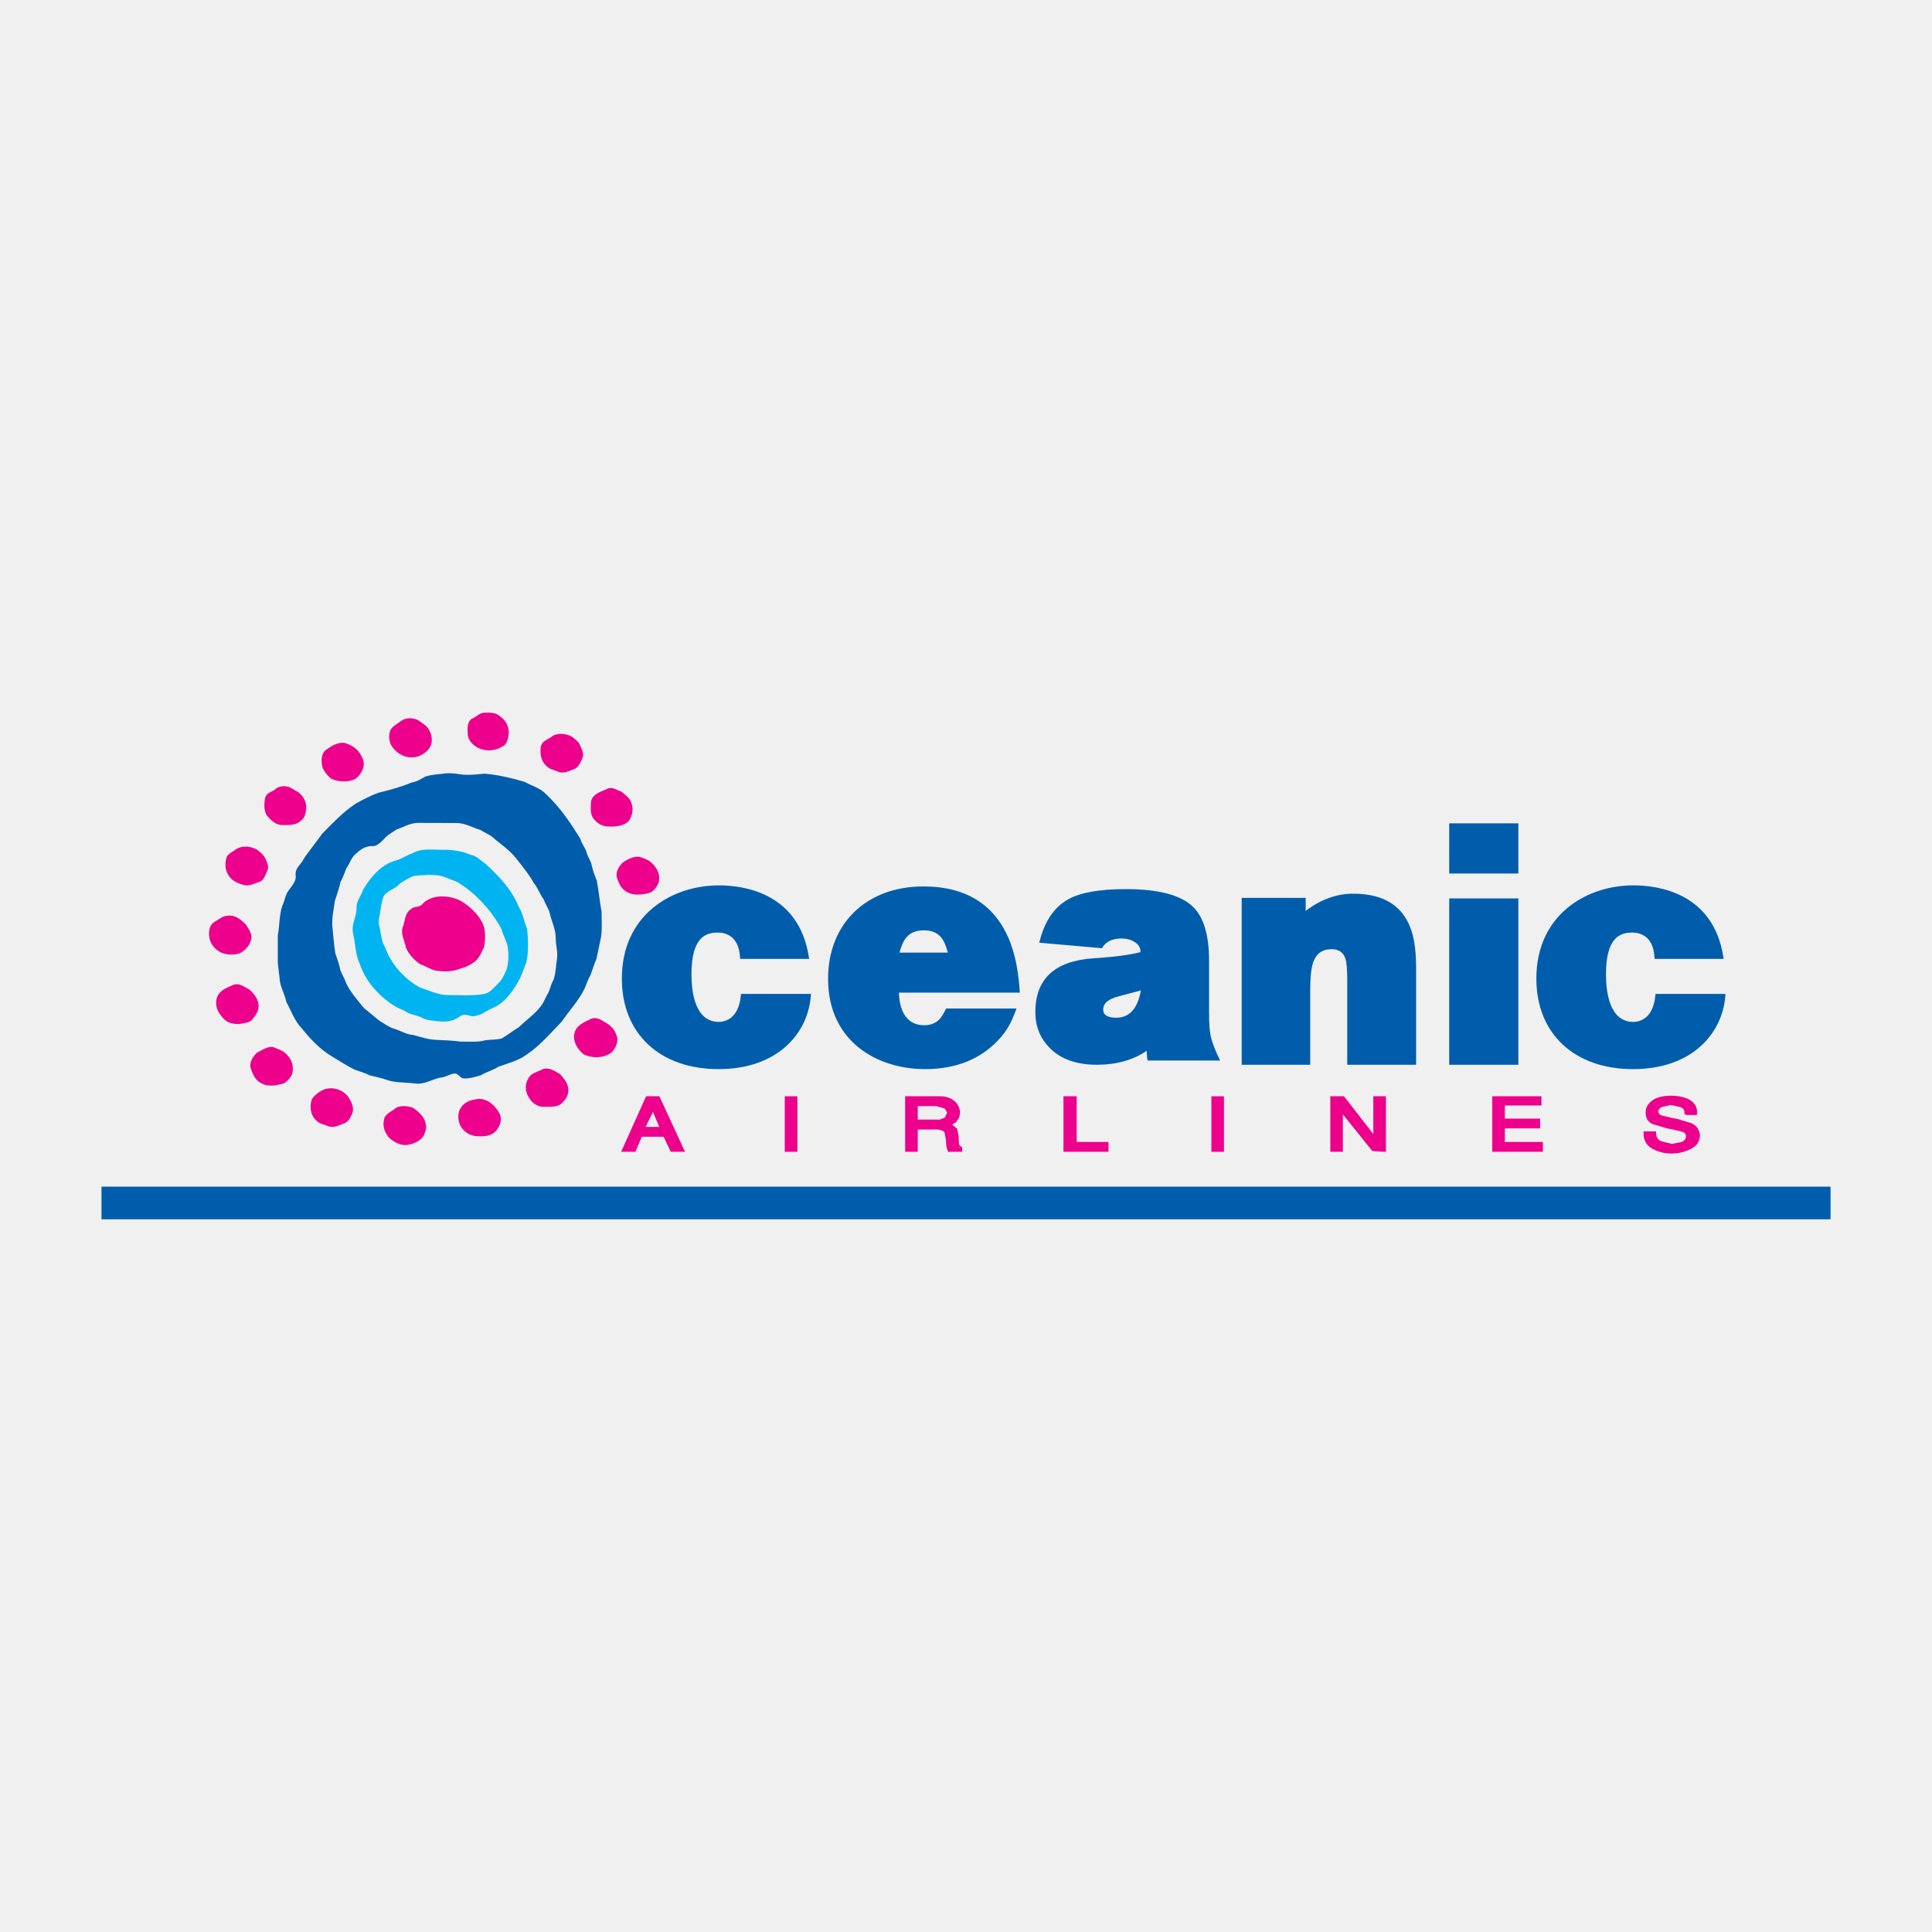
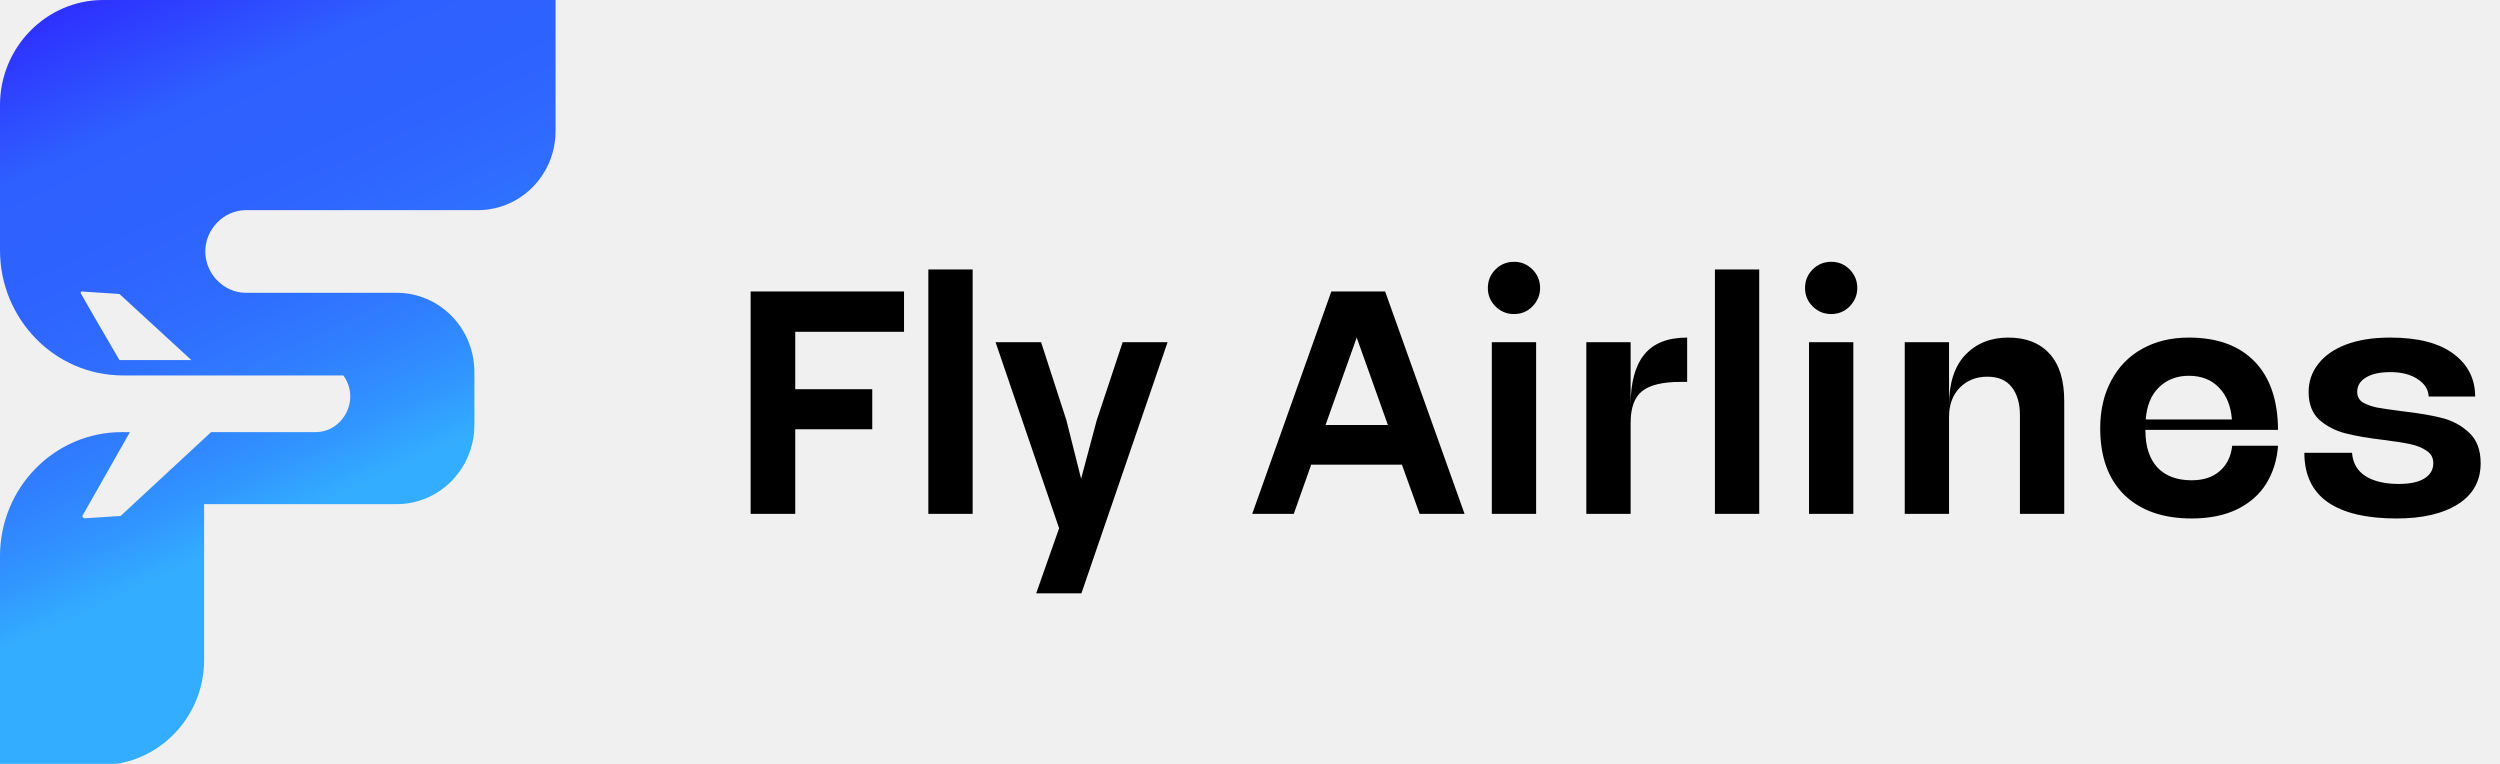
- <svg xmlns="http://www.w3.org/2000/svg" width="184.93pt" height="184.93pt" viewBox="0 0 184.93 184.93" version="1.1">
+ <svg xmlns="http://www.w3.org/2000/svg" width="180" height="55" viewBox="0 0 180 55" fill="none">
+   <path d="M54.046 20.984H65.09V23.888H57.258V28.024H62.802V30.906H57.258V37H54.046V20.984ZM70.031 19.4V37H66.841V19.4H70.031ZM84.066 24.636L77.862 42.72H74.606L76.256 38.034L71.68 24.636H74.958L76.784 30.268L77.84 34.47L78.962 30.268L80.832 24.636H84.066ZM100.939 33.458H94.405L93.151 37H90.159L95.857 20.984H99.729L105.449 37H102.215L100.939 33.458ZM99.927 30.598L97.683 24.306L95.439 30.598H99.927ZM107.125 20.742C107.125 20.214 107.308 19.767 107.675 19.4C108.041 19.033 108.489 18.85 109.017 18.85C109.53 18.85 109.97 19.033 110.337 19.4C110.703 19.767 110.887 20.214 110.887 20.742C110.887 21.241 110.703 21.681 110.337 22.062C109.97 22.429 109.53 22.612 109.017 22.612C108.489 22.612 108.041 22.429 107.675 22.062C107.308 21.695 107.125 21.255 107.125 20.742ZM110.601 24.636V37H107.411V24.636H110.601ZM117.405 29.168C117.405 27.54 117.735 26.323 118.395 25.516C119.055 24.709 120.082 24.306 121.475 24.306V27.496H121.013C119.722 27.496 118.798 27.716 118.241 28.156C117.684 28.596 117.405 29.359 117.405 30.444V37H114.215V24.636H117.405V29.168ZM126.664 19.4V37H123.474V19.4H126.664ZM129.963 20.742C129.963 20.214 130.146 19.767 130.513 19.4C130.879 19.033 131.327 18.85 131.855 18.85C132.368 18.85 132.808 19.033 133.175 19.4C133.541 19.767 133.725 20.214 133.725 20.742C133.725 21.241 133.541 21.681 133.175 22.062C132.808 22.429 132.368 22.612 131.855 22.612C131.327 22.612 130.879 22.429 130.513 22.062C130.146 21.695 129.963 21.255 129.963 20.742ZM133.439 24.636V37H130.249V24.636H133.439ZM144.599 24.306C145.875 24.306 146.865 24.695 147.569 25.472C148.273 26.235 148.625 27.371 148.625 28.882V37H145.435V29.894C145.435 29.043 145.237 28.369 144.841 27.87C144.46 27.371 143.873 27.122 143.081 27.122C142.289 27.122 141.629 27.386 141.101 27.914C140.588 28.442 140.331 29.146 140.331 30.026V37H137.141V24.636H140.331V29.168C140.331 27.584 140.72 26.381 141.497 25.56C142.289 24.724 143.323 24.306 144.599 24.306ZM157.793 34.58C158.644 34.58 159.318 34.36 159.817 33.92C160.33 33.48 160.631 32.871 160.719 32.094H164.019C163.946 33.106 163.667 34.008 163.183 34.8C162.699 35.592 161.995 36.215 161.071 36.67C160.162 37.11 159.069 37.33 157.793 37.33C155.74 37.33 154.126 36.765 152.953 35.636C151.794 34.492 151.215 32.893 151.215 30.84C151.215 29.535 151.479 28.391 152.007 27.408C152.535 26.411 153.276 25.648 154.229 25.12C155.197 24.577 156.319 24.306 157.595 24.306C159.634 24.306 161.21 24.878 162.325 26.022C163.44 27.166 164.004 28.809 164.019 30.95H154.471V31.016C154.471 32.145 154.757 33.025 155.329 33.656C155.916 34.272 156.737 34.58 157.793 34.58ZM157.595 27.056C156.73 27.056 156.011 27.335 155.439 27.892C154.882 28.435 154.566 29.205 154.493 30.202H160.697C160.624 29.234 160.316 28.471 159.773 27.914C159.23 27.342 158.504 27.056 157.595 27.056ZM174.867 28.552C174.838 28.039 174.574 27.621 174.075 27.298C173.576 26.961 172.916 26.792 172.095 26.792C171.347 26.792 170.76 26.924 170.335 27.188C169.924 27.437 169.719 27.782 169.719 28.222C169.719 28.545 169.851 28.794 170.115 28.97C170.394 29.131 170.738 29.256 171.149 29.344C171.56 29.417 172.161 29.505 172.953 29.608C174.112 29.74 175.065 29.901 175.813 30.092C176.576 30.283 177.228 30.635 177.771 31.148C178.328 31.661 178.607 32.395 178.607 33.348C178.607 34.624 178.064 35.607 176.979 36.296C175.894 36.985 174.42 37.33 172.557 37.33C170.386 37.33 168.736 36.941 167.607 36.164C166.478 35.372 165.913 34.184 165.913 32.6H169.345C169.404 33.348 169.734 33.913 170.335 34.294C170.936 34.661 171.728 34.844 172.711 34.844C173.518 34.844 174.134 34.712 174.559 34.448C174.984 34.184 175.197 33.817 175.197 33.348C175.197 32.967 175.043 32.673 174.735 32.468C174.427 32.248 174.038 32.087 173.569 31.984C173.1 31.881 172.454 31.779 171.633 31.676C170.504 31.544 169.572 31.383 168.839 31.192C168.12 31.001 167.504 30.679 166.991 30.224C166.478 29.755 166.221 29.087 166.221 28.222C166.221 27.474 166.448 26.807 166.903 26.22C167.358 25.619 168.025 25.149 168.905 24.812C169.785 24.475 170.848 24.306 172.095 24.306C174.09 24.306 175.608 24.695 176.649 25.472C177.69 26.249 178.211 27.276 178.211 28.552H174.867Z" fill="black" />
+   <g clip-path="url(#clip0)">
+     <path d="M7.432 0C3.34 0 0 3.4 0 7.566V18.022C0 22.952 3.925 27.032 8.852 27.032H24.718C25.971 28.733 24.718 31.113 22.714 31.113H15.198L8.685 37.148L6.096 37.318C6.013 37.318 5.929 37.233 5.929 37.148L9.353 31.113H8.768C3.925 31.113 0 35.108 0 40.039V55.085H7.265C11.357 55.085 14.697 51.685 14.697 47.519V36.298H28.559C31.649 36.298 34.154 33.748 34.154 30.603V26.777C34.154 23.632 31.649 21.082 28.559 21.082H17.703C16.117 21.082 14.781 19.722 14.781 18.107C14.781 16.491 16.117 15.131 17.703 15.131H34.405C37.495 15.131 40 12.581 40 9.436V0H7.432ZM8.601 25.927C8.601 25.927 6.263 21.932 5.846 21.167C5.762 21.082 5.846 20.912 6.013 20.997L8.601 21.167L13.779 25.927H8.601Z" fill="url(#paint0_linear)" />
+   </g>
  <defs>
-     <clipPath id="clip1">
-       <path d="M 0 0 L 184.93 0 L 184.93 184.93 L 0 184.93 Z M 0 0 " />
+     <linearGradient id="paint0_linear" x1="4.898" y1="-6.313" x2="25.204" y2="37.625" gradientUnits="userSpaceOnUse">
+       <stop stop-color="#2E16FF" />
+       <stop offset="0.162" stop-color="#2E38FF" />
+       <stop offset="0.334" stop-color="#2E60FF" />
+       <stop offset="0.501" stop-color="#2E63FF" />
+       <stop offset="0.634" stop-color="#2F6DFF" />
+       <stop offset="0.755" stop-color="#307EFF" />
+       <stop offset="0.869" stop-color="#3195FF" />
+       <stop offset="0.956" stop-color="#33ADFF" />
+     </linearGradient>
+     <clipPath id="clip0">
+       <rect width="40" height="55" fill="white" />
    </clipPath>
  </defs>
-   <g id="surface1">
-     <g clip-path="url(#clip1)" clip-rule="nonzero">
-       <path style=" stroke:none;fill-rule:nonzero;fill:rgb(100%,100%,100%);fill-opacity:0;" d="M 0 184.93 L 184.934 184.93 L 184.934 0 L 0 0 Z M 0 184.93 " />
-     </g>
-     <path style=" stroke:none;fill-rule:nonzero;fill:rgb(0%,36.499%,67.499%);fill-opacity:1;" d="M 57.582 87.277 C 57.398 86.289 57.312 85.262 57.121 84.289 C 56.891 83.746 56.707 83.188 56.586 82.605 C 56.41 82.199 56.188 81.824 56.082 81.395 C 55.918 81.027 55.66 80.699 55.559 80.309 C 54.633 78.801 53.652 77.316 52.258 76.008 C 51.676 75.395 50.906 75.238 50.238 74.844 C 48.996 74.48 47.742 74.176 46.402 74.055 C 45.734 74.113 45.062 74.199 44.355 74.152 C 43.828 74.086 43.309 73.984 42.723 74.023 C 42.051 74.113 41.348 74.129 40.719 74.328 C 40.297 74.559 39.895 74.836 39.402 74.902 C 38.383 75.332 37.312 75.613 36.223 75.883 C 35.461 76.168 34.73 76.535 34.02 76.941 C 32.887 77.695 31.867 78.754 30.855 79.789 L 29.211 81.992 L 28.934 82.453 C 28.652 82.859 28.207 83.234 28.305 83.785 C 28.383 84.48 27.754 84.941 27.457 85.508 C 27.273 85.891 27.211 86.312 27.027 86.695 C 26.715 87.574 26.77 88.602 26.59 89.543 L 26.59 92.164 L 26.758 93.566 C 26.77 94.43 27.258 95.094 27.402 95.898 C 27.879 96.766 28.184 97.707 28.91 98.465 C 29.691 99.441 30.664 100.457 31.715 101.086 C 32.449 101.535 33.184 101.996 33.941 102.387 C 34.441 102.555 34.938 102.707 35.406 102.938 C 35.98 103.082 36.57 103.184 37.105 103.398 C 37.887 103.648 38.797 103.598 39.641 103.695 C 40.672 103.879 41.41 103.223 42.352 103.121 C 42.762 103.039 43.102 102.785 43.539 102.754 C 43.852 102.754 44.012 103.129 44.285 103.211 C 44.895 103.289 45.445 103.074 46.004 102.938 C 46.547 102.594 47.184 102.457 47.719 102.098 C 48.676 101.758 49.664 101.523 50.488 100.887 C 51.691 100.074 52.75 98.848 53.777 97.777 C 54.488 96.734 55.391 95.777 55.934 94.668 C 56.137 94.215 56.281 93.734 56.539 93.305 C 56.723 92.797 56.867 92.277 57.09 91.797 L 57.543 89.637 C 57.633 88.879 57.598 88.051 57.582 87.277 Z M 53.316 91.766 C 53.215 92.445 53.195 93.156 52.984 93.793 C 52.758 94.16 52.672 94.582 52.512 94.973 C 52.289 95.316 52.152 95.691 51.953 96.043 C 51.395 96.949 50.438 97.555 49.68 98.312 C 49.129 98.648 48.605 99.055 48.055 99.387 C 47.574 99.547 46.992 99.492 46.469 99.57 C 45.734 99.793 44.848 99.684 44.035 99.699 C 43.277 99.586 42.48 99.578 41.699 99.531 C 40.941 99.492 40.258 99.262 39.57 99.07 C 38.875 99.031 38.34 98.641 37.703 98.465 C 37.203 98.289 36.762 97.977 36.309 97.699 C 35.82 97.285 35.312 96.895 34.832 96.484 C 34.203 95.711 33.531 94.965 33.133 94.102 C 32.984 93.68 32.758 93.289 32.582 92.875 C 32.473 92.324 32.289 91.797 32.098 91.266 C 31.961 90.387 31.891 89.473 31.805 88.57 C 31.766 87.75 31.961 87.031 32.043 86.266 C 32.234 85.66 32.457 85.07 32.586 84.445 C 32.816 84.008 32.984 83.551 33.16 83.098 C 33.5 82.633 33.613 82.07 34.102 81.684 C 34.523 81.312 34.969 80.996 35.535 80.988 C 36.27 81.066 36.66 80.293 37.195 79.902 L 37.918 79.422 C 38.59 79.184 39.203 78.797 39.961 78.766 L 43.762 78.777 C 44.586 78.809 45.254 79.234 46.012 79.453 C 46.363 79.703 46.777 79.836 47.121 80.109 C 47.863 80.781 48.699 81.281 49.355 82.102 C 49.977 82.891 50.629 83.672 51.102 84.527 C 51.5 85.02 51.672 85.609 52.055 86.105 C 52.184 86.527 52.457 86.887 52.598 87.301 C 52.758 88.152 53.195 88.887 53.195 89.797 C 53.18 90.477 53.414 91.082 53.316 91.766 " />
-     <path style=" stroke:none;fill-rule:nonzero;fill:rgb(92.499%,0%,54.9%);fill-opacity:1;" d="M 47.848 68.547 C 48.406 68.93 48.707 69.496 48.699 70.148 C 48.637 70.637 48.59 71.227 48.062 71.473 C 47.488 71.824 46.652 71.945 46.004 71.684 C 45.453 71.504 44.84 70.977 44.777 70.355 C 44.746 69.805 44.66 69.137 45.168 68.793 C 45.598 68.633 45.91 68.195 46.418 68.219 C 46.953 68.195 47.465 68.211 47.848 68.547 " />
-     <path style=" stroke:none;fill-rule:nonzero;fill:rgb(92.499%,0%,54.9%);fill-opacity:1;" d="M 40.805 69.512 C 41.203 69.949 41.402 70.5 41.309 71.113 C 41.188 71.719 40.613 72.199 40.047 72.391 C 39.227 72.66 38.367 72.406 37.785 71.777 C 37.32 71.324 37.145 70.699 37.312 70.055 C 37.441 69.543 38.008 69.32 38.375 69.016 C 38.773 68.699 39.461 68.684 39.922 68.887 C 40.227 69.059 40.52 69.273 40.805 69.512 " />
-     <path style=" stroke:none;fill-rule:nonzero;fill:rgb(92.499%,0%,54.9%);fill-opacity:1;" d="M 55.496 71.266 C 55.652 71.684 55.973 72.152 55.715 72.629 C 55.551 73.027 55.332 73.539 54.855 73.66 C 54.426 73.824 53.961 74.059 53.461 73.887 C 53.086 73.691 52.633 73.672 52.312 73.332 C 51.816 72.883 51.672 72.238 51.762 71.551 C 51.801 70.898 52.543 70.773 52.941 70.414 C 53.5 70.125 54.273 70.227 54.785 70.539 C 55.039 70.754 55.352 70.969 55.496 71.266 " />
-     <path style=" stroke:none;fill-rule:nonzero;fill:rgb(92.499%,0%,54.9%);fill-opacity:1;" d="M 34.293 71.902 C 34.633 72.348 34.945 72.871 34.777 73.465 C 34.625 73.961 34.246 74.551 33.691 74.688 C 33.047 74.891 32.25 74.805 31.676 74.516 C 31.285 74.191 30.957 73.77 30.828 73.309 C 30.758 72.773 30.727 72.145 31.199 71.777 C 31.746 71.395 32.328 71.012 33.039 71.117 C 33.5 71.289 33.949 71.488 34.293 71.902 " />
-     <path style=" stroke:none;fill-rule:nonzero;fill:rgb(92.499%,0%,54.9%);fill-opacity:1;" d="M 28.566 75.84 C 29.078 76.227 29.332 76.758 29.316 77.387 C 29.254 77.797 29.223 78.234 28.852 78.512 C 28.344 79.047 27.57 78.977 26.867 78.965 C 26.332 78.891 25.91 78.504 25.551 78.074 C 25.242 77.605 25.273 76.91 25.383 76.355 C 25.48 75.93 25.949 75.809 26.27 75.613 C 26.629 75.219 27.281 75.172 27.754 75.363 L 28.566 75.84 " />
-     <path style=" stroke:none;fill-rule:nonzero;fill:rgb(92.499%,0%,54.9%);fill-opacity:1;" d="M 59.48 75.773 C 59.84 76.066 60.34 76.426 60.438 76.879 C 60.684 77.469 60.5 78.156 60.141 78.641 C 59.594 79.105 58.852 79.145 58.125 79.105 C 57.566 79.078 57.09 78.754 56.754 78.281 C 56.48 77.875 56.547 77.301 56.562 76.805 C 56.641 76.02 57.496 75.785 58.078 75.531 C 58.578 75.227 59.035 75.641 59.48 75.773 " />
-     <path style=" stroke:none;fill-rule:nonzero;fill:rgb(92.499%,0%,54.9%);fill-opacity:1;" d="M 25.41 82.211 C 25.566 82.547 25.777 82.969 25.582 83.352 C 25.387 83.73 25.297 84.262 24.816 84.414 C 24.316 84.574 23.805 84.883 23.242 84.684 C 22.672 84.52 22.066 84.238 21.789 83.633 C 21.516 83.184 21.531 82.492 21.707 82.004 C 21.934 81.648 22.309 81.504 22.617 81.273 C 23.242 80.883 24.188 80.996 24.754 81.441 C 25.004 81.664 25.297 81.902 25.41 82.211 " />
-     <path style=" stroke:none;fill-rule:nonzero;fill:rgb(92.499%,0%,54.9%);fill-opacity:1;" d="M 62.238 82.469 C 62.848 82.969 63.242 83.656 63.051 84.453 C 62.902 84.871 62.551 85.395 62.074 85.492 C 61.344 85.676 60.414 85.746 59.801 85.242 C 59.328 84.902 59.199 84.406 59.023 83.934 C 58.953 83.355 59.258 82.875 59.688 82.5 C 60.148 82.219 60.637 81.941 61.219 82.016 C 61.57 82.141 61.93 82.238 62.238 82.469 " />
-     <path style=" stroke:none;fill-rule:nonzero;fill:rgb(0%,70.599%,94.499%);fill-opacity:1;" d="M 50.445 88.895 C 50.152 88.219 50.07 87.445 49.664 86.816 C 49.027 85.234 47.848 83.926 46.477 82.691 C 45.996 82.359 45.598 81.891 45.008 81.809 C 44.355 81.512 43.645 81.395 42.879 81.336 C 41.742 81.402 40.434 81.105 39.492 81.672 C 38.914 81.84 38.422 82.246 37.824 82.387 C 36.492 82.734 35.43 84.023 34.746 85.172 C 34.578 85.77 34.074 86.258 34.129 86.957 C 34.129 87.77 33.629 88.418 33.781 89.285 C 34.035 90.266 33.988 91.344 34.426 92.23 C 34.699 93.059 35.137 93.824 35.711 94.516 C 36.402 95.309 37.191 96 38.055 96.453 C 38.324 96.598 38.613 96.664 38.867 96.848 C 39.34 97.156 39.969 97.164 40.461 97.453 C 40.957 97.699 41.547 97.699 42.113 97.77 C 42.863 97.844 43.492 97.691 44.059 97.262 C 44.363 97.039 44.793 97.164 45.125 97.262 C 45.473 97.309 45.766 97.164 46.082 97.07 C 46.57 96.773 47.074 96.504 47.602 96.277 C 48.598 95.641 49.289 94.574 49.801 93.586 C 50.039 93.09 50.191 92.57 50.398 92.047 C 50.59 91.074 50.574 89.895 50.445 88.895 Z M 48.492 92.805 C 48.309 93.195 48.148 93.609 47.855 93.961 C 47.363 94.414 46.945 95.059 46.309 95.148 C 45.184 95.34 43.906 95.242 42.723 95.242 C 41.801 95.195 41.02 94.781 40.199 94.523 C 39.074 93.926 37.992 92.875 37.367 91.758 C 37.066 91.305 36.93 90.777 36.668 90.309 C 36.461 89.699 36.422 89.047 36.254 88.426 L 36.262 88.035 C 36.422 87.277 36.453 86.473 36.73 85.77 C 37.059 85.285 37.602 85.148 38.031 84.82 C 38.438 84.367 38.957 84.168 39.449 83.902 C 39.898 83.758 40.43 83.797 40.91 83.738 C 41.555 83.73 42.168 83.785 42.711 84 C 43.055 84.168 43.438 84.266 43.789 84.438 C 45.527 85.484 47.074 87.184 48.008 88.945 C 48.156 89.605 48.59 90.164 48.621 90.867 C 48.715 91.512 48.66 92.207 48.492 92.805 " />
-     <path style=" stroke:none;fill-rule:nonzero;fill:rgb(92.499%,0%,54.9%);fill-opacity:1;" d="M 44.059 86.207 C 44.93 86.695 45.844 87.562 46.242 88.473 C 46.492 89.121 46.477 90.02 46.316 90.691 C 46.043 91.223 45.844 91.824 45.262 92.176 C 44.809 92.516 44.273 92.645 43.754 92.824 C 43.133 93.02 42.367 93 41.715 92.914 C 41.18 92.781 40.727 92.461 40.215 92.293 C 39.641 91.895 39.113 91.328 38.852 90.707 C 38.758 90.062 38.359 89.535 38.523 88.824 C 38.789 88.219 38.691 87.445 39.34 87.023 C 39.648 86.695 40.184 86.91 40.461 86.504 C 41.348 85.57 43.02 85.676 44.059 86.207 " />
-     <path style=" stroke:none;fill-rule:nonzero;fill:rgb(92.499%,0%,54.9%);fill-opacity:1;" d="M 23.488 88.434 C 23.809 88.926 24.262 89.484 23.988 90.102 C 23.836 90.586 23.406 91 22.961 91.25 C 22.395 91.43 21.645 91.414 21.125 91.16 C 20.547 90.875 20.09 90.285 20.027 89.668 C 19.961 89.121 20.035 88.547 20.535 88.227 C 20.949 88.027 21.293 87.66 21.789 87.652 C 22.496 87.555 23.008 87.988 23.488 88.434 " />
-     <path style=" stroke:none;fill-rule:nonzero;fill:rgb(92.499%,0%,54.9%);fill-opacity:1;" d="M 23.848 94.703 C 24.387 95.18 24.844 95.762 24.738 96.504 C 24.676 96.957 24.363 97.309 24.086 97.668 C 23.75 97.922 23.305 97.93 22.914 98.016 C 22.465 98.031 22.004 97.961 21.637 97.723 C 20.949 97.141 20.48 96.344 20.777 95.465 C 21.039 94.734 21.805 94.508 22.41 94.238 C 22.977 94.102 23.398 94.477 23.848 94.703 " />
-     <path style=" stroke:none;fill-rule:nonzero;fill:rgb(92.499%,0%,54.9%);fill-opacity:1;" d="M 58.195 98.023 C 58.684 98.328 58.953 98.82 59.082 99.324 C 59.152 99.859 58.906 100.32 58.578 100.707 C 57.863 101.309 56.633 101.328 55.836 100.902 C 55.23 100.367 54.785 99.66 55.008 98.82 C 55.199 98.102 55.98 97.824 56.555 97.531 C 57.191 97.258 57.695 97.746 58.195 98.023 " />
-     <path style=" stroke:none;fill-rule:nonzero;fill:rgb(92.499%,0%,54.9%);fill-opacity:1;" d="M 27.156 100.68 C 27.809 101.164 28.152 101.867 27.992 102.664 C 27.922 103.082 27.555 103.43 27.219 103.688 C 26.551 103.887 25.695 104.07 25.043 103.703 C 24.387 103.418 24.156 102.723 23.957 102.133 C 23.926 101.59 24.199 101.148 24.586 100.773 C 25.074 100.535 25.531 100.145 26.141 100.219 C 26.484 100.359 26.836 100.488 27.156 100.68 " />
-     <path style=" stroke:none;fill-rule:nonzero;fill:rgb(92.499%,0%,54.9%);fill-opacity:1;" d="M 53.613 102.816 C 53.973 103.223 54.336 103.648 54.395 104.195 C 54.465 104.797 54.148 105.273 53.707 105.664 C 53.254 106 52.633 105.926 52.055 105.941 C 51.441 105.961 50.918 105.57 50.629 105.066 C 50.281 104.578 50.215 103.793 50.543 103.281 C 50.812 102.668 51.469 102.625 51.961 102.332 C 52.59 102.133 53.109 102.531 53.613 102.816 " />
-     <path style=" stroke:none;fill-rule:nonzero;fill:rgb(92.499%,0%,54.9%);fill-opacity:1;" d="M 33.309 104.953 C 33.598 105.426 33.941 105.969 33.719 106.566 C 33.566 106.918 33.391 107.34 32.992 107.512 C 32.512 107.68 32.027 107.977 31.469 107.824 C 31.078 107.625 30.602 107.609 30.281 107.258 C 29.699 106.75 29.605 105.863 29.867 105.176 C 30.184 104.75 30.641 104.434 31.109 104.246 C 31.922 104.023 32.762 104.285 33.309 104.953 " />
-     <path style=" stroke:none;fill-rule:nonzero;fill:rgb(92.499%,0%,54.9%);fill-opacity:1;" d="M 47.855 106.66 C 48.086 107.219 47.84 107.809 47.48 108.238 C 47.012 108.781 46.285 108.793 45.598 108.75 C 44.918 108.703 44.234 108.246 43.996 107.578 C 43.812 107.113 43.812 106.453 44.113 106.031 C 44.492 105.414 45.152 105.266 45.781 105.188 C 46.707 105.129 47.48 105.91 47.855 106.66 " />
-     <path style=" stroke:none;fill-rule:nonzero;fill:rgb(92.499%,0%,54.9%);fill-opacity:1;" d="M 40.266 106.652 C 40.703 107.113 40.941 107.793 40.672 108.406 C 40.48 109.133 39.707 109.453 39.066 109.582 C 38.359 109.684 37.801 109.371 37.297 108.957 C 36.875 108.484 36.598 107.895 36.75 107.227 C 36.781 106.707 37.32 106.469 37.688 106.215 C 38.113 105.766 38.891 105.84 39.426 105.996 C 39.738 106.133 40.008 106.406 40.266 106.652 " />
-     <path style=" stroke:none;fill-rule:nonzero;fill:rgb(0%,36.499%,67.499%);fill-opacity:1;" d="M 109.855 101.516 C 109.797 101.289 109.766 100.98 109.766 100.582 C 108.438 101.477 106.852 101.918 105.012 101.918 C 103.039 101.918 101.527 101.383 100.473 100.305 C 99.559 99.371 99.102 98.234 99.102 96.887 C 99.102 93.695 100.957 91.977 104.668 91.727 C 106.637 91.602 108.137 91.406 109.172 91.137 C 109.172 90.699 108.969 90.371 108.555 90.141 C 108.223 89.934 107.824 89.832 107.371 89.832 C 106.457 89.832 105.828 90.141 105.477 90.762 L 99.477 90.234 C 99.953 88.246 100.867 86.867 102.215 86.102 C 103.371 85.438 105.227 85.105 107.773 85.105 C 110.902 85.105 113.047 85.676 114.211 86.816 C 115.223 87.812 115.73 89.52 115.73 91.945 L 115.73 96.887 C 115.73 97.902 115.781 98.668 115.887 99.188 C 116.031 99.809 116.332 100.582 116.789 101.516 Z M 107.094 95.363 C 106.098 95.613 105.598 96.035 105.598 96.637 C 105.598 97.156 106.016 97.414 106.844 97.414 C 108.105 97.414 108.895 96.543 109.203 94.805 L 107.094 95.363 " />
-     <path style=" stroke:none;fill-rule:nonzero;fill:rgb(0%,36.499%,67.499%);fill-opacity:1;" d="M 128.957 101.918 L 128.957 93.746 C 128.957 92.73 128.895 92.059 128.77 91.727 C 128.562 91.145 128.129 90.855 127.465 90.855 C 126.598 90.855 126.016 91.25 125.727 92.035 C 125.52 92.574 125.414 93.469 125.414 94.711 L 125.414 101.918 L 118.855 101.918 L 118.855 85.945 L 124.98 85.945 L 124.98 87.188 C 126.43 86.09 127.941 85.543 129.516 85.543 C 132.086 85.543 133.824 86.434 134.738 88.215 C 135.277 89.207 135.547 90.66 135.547 92.566 L 135.547 101.918 L 128.957 101.918 " />
-     <path style=" stroke:none;fill-rule:nonzero;fill:rgb(0%,36.499%,67.499%);fill-opacity:1;" d="M 138.719 83.613 L 138.719 78.809 L 145.336 78.809 L 145.336 83.613 Z M 138.719 101.918 L 138.719 85.996 L 145.336 85.996 L 145.336 101.918 L 138.719 101.918 " />
-     <path style=" stroke:none;fill-rule:nonzero;fill:rgb(0%,36.499%,67.499%);fill-opacity:1;" d="M 70.926 95.137 L 70.91 95.316 C 70.684 97.633 69.25 97.816 68.816 97.816 C 66.527 97.816 66.188 94.969 66.188 93.273 C 66.188 89.723 67.531 89.266 68.703 89.266 C 69.441 89.266 70.699 89.57 70.836 91.598 L 70.844 91.785 L 77.453 91.785 L 77.414 91.555 C 76.441 85.406 71.078 84.746 68.816 84.746 C 64.34 84.746 59.523 87.539 59.523 93.676 C 59.523 98.938 63.156 102.336 68.777 102.336 C 74.512 102.336 77.344 98.828 77.609 95.348 L 77.625 95.137 L 70.926 95.137 " />
-     <path style=" stroke:none;fill-rule:nonzero;fill:rgb(0%,36.499%,67.499%);fill-opacity:1;" d="M 90.484 96.684 C 90.176 97.293 89.754 98.133 88.469 98.133 C 86.383 98.133 86.074 96.082 86.043 95.016 C 86.457 95.016 97.617 95.016 97.617 95.016 L 97.602 94.801 C 97.41 92.34 96.84 84.848 88.395 84.848 C 82.93 84.848 79.262 88.402 79.262 93.695 C 79.262 99.664 83.926 102.336 88.547 102.336 C 91.453 102.336 93.797 101.41 95.527 99.586 C 96.488 98.57 96.852 97.723 97.199 96.805 L 97.301 96.535 L 90.562 96.535 Z M 86.098 91.184 C 86.395 90.152 86.781 89.051 88.43 89.051 C 89.965 89.051 90.41 90 90.727 91.184 L 86.098 91.184 " />
-     <path style=" stroke:none;fill-rule:nonzero;fill:rgb(0%,36.499%,67.499%);fill-opacity:1;" d="M 158.465 95.137 L 158.445 95.316 C 158.219 97.633 156.785 97.816 156.352 97.816 C 154.062 97.816 153.723 94.969 153.723 93.273 C 153.723 89.723 155.066 89.266 156.234 89.266 C 156.973 89.266 158.234 89.57 158.367 91.598 L 158.379 91.785 L 164.988 91.785 L 164.949 91.555 C 163.977 85.406 158.609 84.746 156.352 84.746 C 151.875 84.746 147.059 87.539 147.059 93.676 C 147.059 98.938 150.691 102.336 156.312 102.336 C 162.047 102.336 164.879 98.828 165.145 95.348 L 165.16 95.137 L 158.465 95.137 " />
-     <path style=" stroke:none;fill-rule:nonzero;fill:rgb(92.499%,0%,54.9%);fill-opacity:1;" d="M 63.117 104.934 L 61.844 104.934 L 59.453 110.25 L 60.824 110.25 C 60.824 110.25 61.352 109 61.434 108.809 L 63.523 108.809 C 63.613 108.992 64.203 110.25 64.203 110.25 L 65.57 110.25 Z M 61.797 107.867 C 61.949 107.562 62.285 106.875 62.5 106.434 C 62.691 106.883 62.98 107.574 63.102 107.867 L 61.797 107.867 " />
-     <path style=" stroke:none;fill-rule:nonzero;fill:rgb(92.499%,0%,54.9%);fill-opacity:1;" d="M 75.117 110.25 L 76.324 110.25 L 76.324 104.934 L 75.117 104.934 Z M 75.117 110.25 " />
-     <path style=" stroke:none;fill-rule:nonzero;fill:rgb(92.499%,0%,54.9%);fill-opacity:1;" d="M 92 109.758 C 91.879 109.688 91.809 109.602 91.789 109.488 C 91.789 109.488 91.766 108.973 91.766 108.973 L 91.766 108.793 C 91.766 108.699 91.609 108.031 91.609 108.031 C 91.605 108.031 91.344 107.816 91.133 107.645 C 91.305 107.539 91.5 107.426 91.5 107.426 L 91.793 107 C 91.797 106.992 91.875 106.676 91.875 106.676 C 91.875 106.676 91.895 106.395 91.895 106.395 C 91.824 105.922 91.609 105.566 91.262 105.312 C 90.918 105.062 90.5 104.934 90.02 104.934 L 86.641 104.934 L 86.641 110.25 L 87.848 110.25 C 87.848 110.25 87.848 108.418 87.848 108.117 C 88.172 108.117 89.742 108.117 89.742 108.117 C 89.992 108.148 90.34 108.227 90.414 108.422 L 90.551 109.152 C 90.551 109.219 90.555 109.371 90.555 109.371 C 90.566 109.512 90.605 109.828 90.605 109.828 L 90.75 110.266 L 90.891 110.25 L 92.098 110.25 L 92.098 109.809 Z M 89.914 107.18 L 89.812 107.168 C 89.812 107.168 88.172 107.168 87.848 107.168 L 87.848 105.875 C 88.168 105.875 89.605 105.875 89.605 105.875 C 89.594 105.875 90.426 106.102 90.426 106.102 C 90.426 106.102 90.66 106.496 90.66 106.496 C 90.66 106.523 90.434 106.977 90.434 106.977 Z M 91.883 109.895 C 91.809 109.852 91.746 109.805 91.707 109.75 C 91.707 109.746 91.707 109.73 91.707 109.73 L 91.902 109.895 C 91.902 109.895 91.887 109.895 91.883 109.895 " />
-     <path style=" stroke:none;fill-rule:nonzero;fill:rgb(92.499%,0%,54.9%);fill-opacity:1;" d="M 103.059 109.305 C 103.059 108.977 103.059 104.934 103.059 104.934 L 101.793 104.934 L 101.793 110.25 L 106.105 110.25 L 106.105 109.305 C 106.105 109.305 103.402 109.305 103.059 109.305 " />
-     <path style=" stroke:none;fill-rule:nonzero;fill:rgb(92.499%,0%,54.9%);fill-opacity:1;" d="M 115.953 110.25 L 117.156 110.25 L 117.156 104.934 L 115.953 104.934 Z M 115.953 110.25 " />
-     <path style=" stroke:none;fill-rule:nonzero;fill:rgb(92.499%,0%,54.9%);fill-opacity:1;" d="M 131.453 104.934 C 131.453 104.934 131.453 107.715 131.453 108.547 C 130.895 107.828 128.645 104.934 128.645 104.934 L 127.336 104.934 L 127.336 110.25 L 128.539 110.25 C 128.539 110.25 128.539 107.484 128.539 106.668 C 129.098 107.367 131.355 110.176 131.355 110.176 L 132.465 110.25 L 132.66 110.25 L 132.66 104.934 L 131.453 104.934 " />
-     <path style=" stroke:none;fill-rule:nonzero;fill:rgb(92.499%,0%,54.9%);fill-opacity:1;" d="M 144.043 109.305 L 144.043 108.008 C 144.391 108.008 147.418 108.008 147.418 108.008 L 147.418 107.07 C 147.418 107.07 144.391 107.07 144.043 107.07 L 144.043 105.82 C 144.395 105.82 147.547 105.82 147.547 105.82 L 147.547 104.934 L 142.836 104.934 L 142.836 110.25 L 147.684 110.25 L 147.684 109.305 C 147.684 109.305 144.395 109.305 144.043 109.305 " />
-     <path style=" stroke:none;fill-rule:nonzero;fill:rgb(92.499%,0%,54.9%);fill-opacity:1;" d="M 161.902 107.508 L 160.555 107.102 L 160.133 107.023 C 160.125 107.023 159.113 106.785 159.113 106.785 C 158.809 106.684 158.746 106.527 158.723 106.414 C 158.738 106.227 158.848 106.066 159.078 105.957 L 159.945 105.77 C 159.984 105.77 160.891 105.988 160.891 105.988 C 161.129 106.105 161.238 106.258 161.238 106.473 L 161.238 106.652 L 161.434 106.727 L 162.426 106.727 L 162.438 106.559 C 162.477 106.016 162.25 105.59 161.762 105.293 C 161.305 105.02 160.695 104.879 159.953 104.879 C 159.203 104.879 158.617 105.02 158.215 105.293 C 157.801 105.578 157.566 105.922 157.527 106.324 C 157.453 107.102 157.84 107.445 158.184 107.598 L 159.613 108.02 C 159.762 108.039 159.895 108.066 159.895 108.066 C 159.898 108.066 161.012 108.324 161.012 108.324 C 161.27 108.41 161.383 108.555 161.383 108.793 C 161.344 109.059 161.207 109.203 160.961 109.312 L 160.035 109.492 C 159.977 109.492 158.945 109.211 158.945 109.211 C 158.664 109.055 158.527 108.812 158.527 108.473 L 158.527 108.293 L 157.324 108.293 L 157.32 108.469 C 157.305 109.137 157.59 109.641 158.172 109.961 C 158.727 110.266 159.34 110.418 160.004 110.418 C 160.703 110.41 161.324 110.254 161.879 109.957 C 162.469 109.645 162.75 109.18 162.711 108.57 C 162.629 108.062 162.355 107.707 161.902 107.508 " />
-     <path style=" stroke:none;fill-rule:nonzero;fill:rgb(0%,36.499%,67.499%);fill-opacity:1;" d="M 9.715 116.711 L 175.219 116.711 L 175.219 113.586 L 9.715 113.586 Z M 9.715 116.711 " />
-   </g>
</svg>
